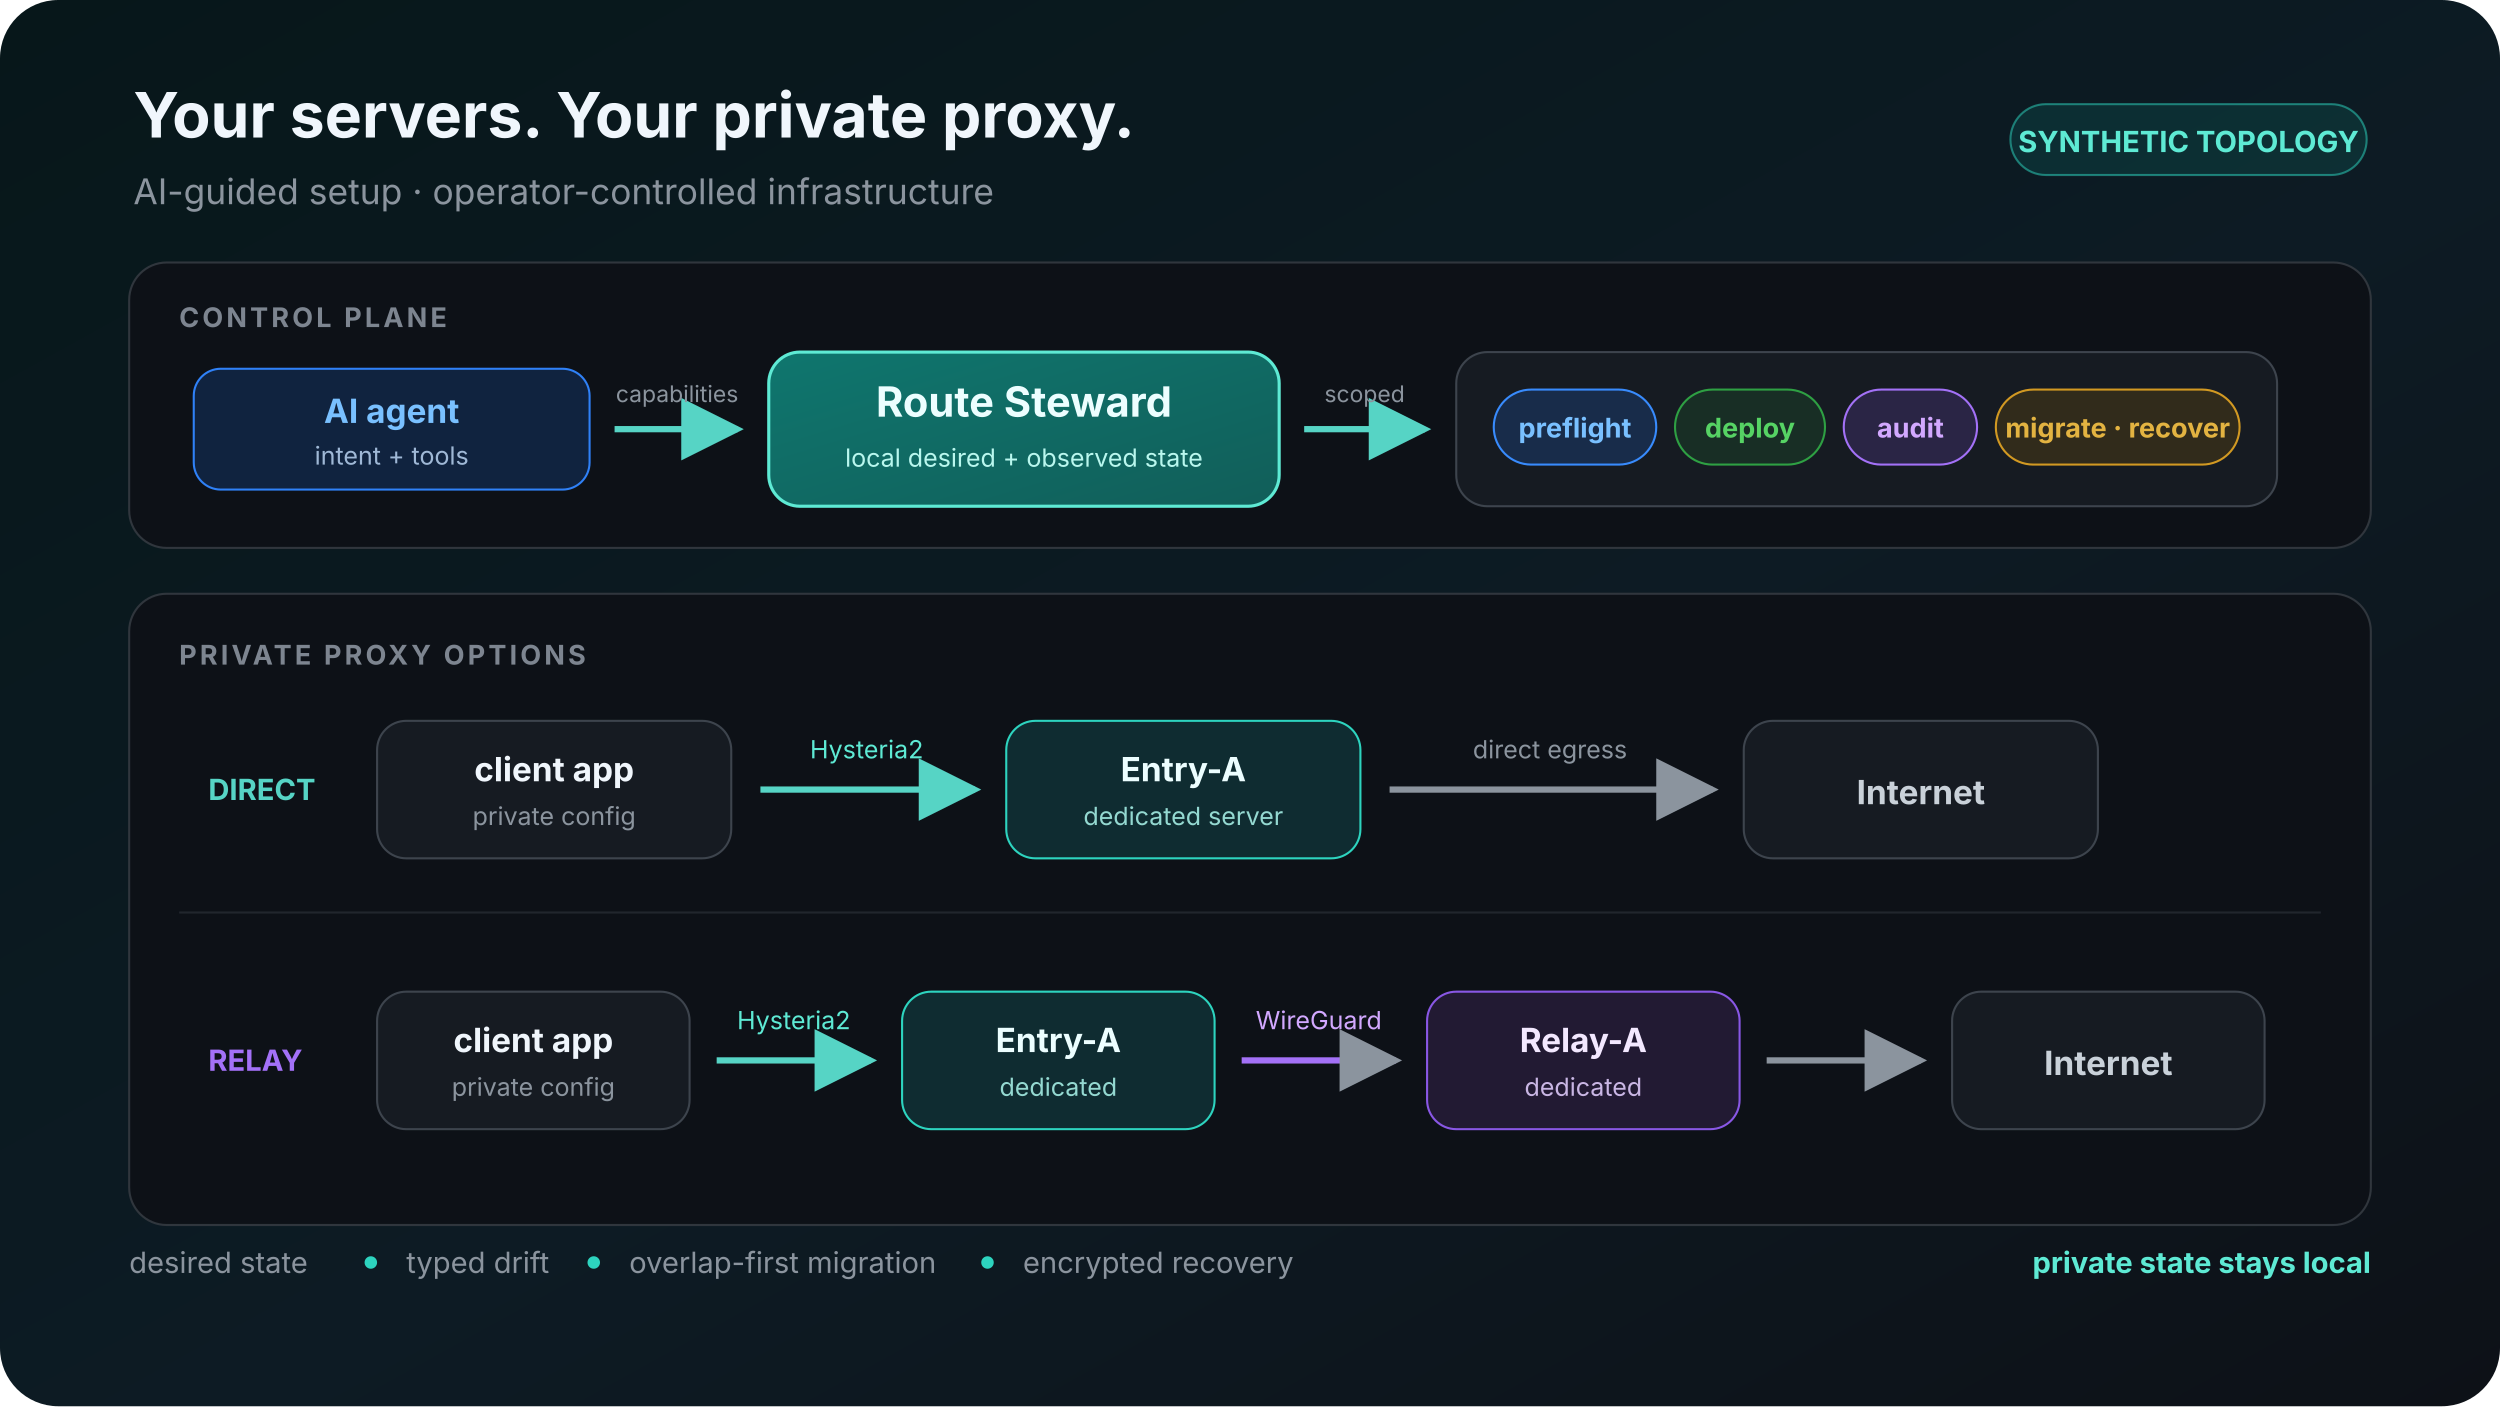
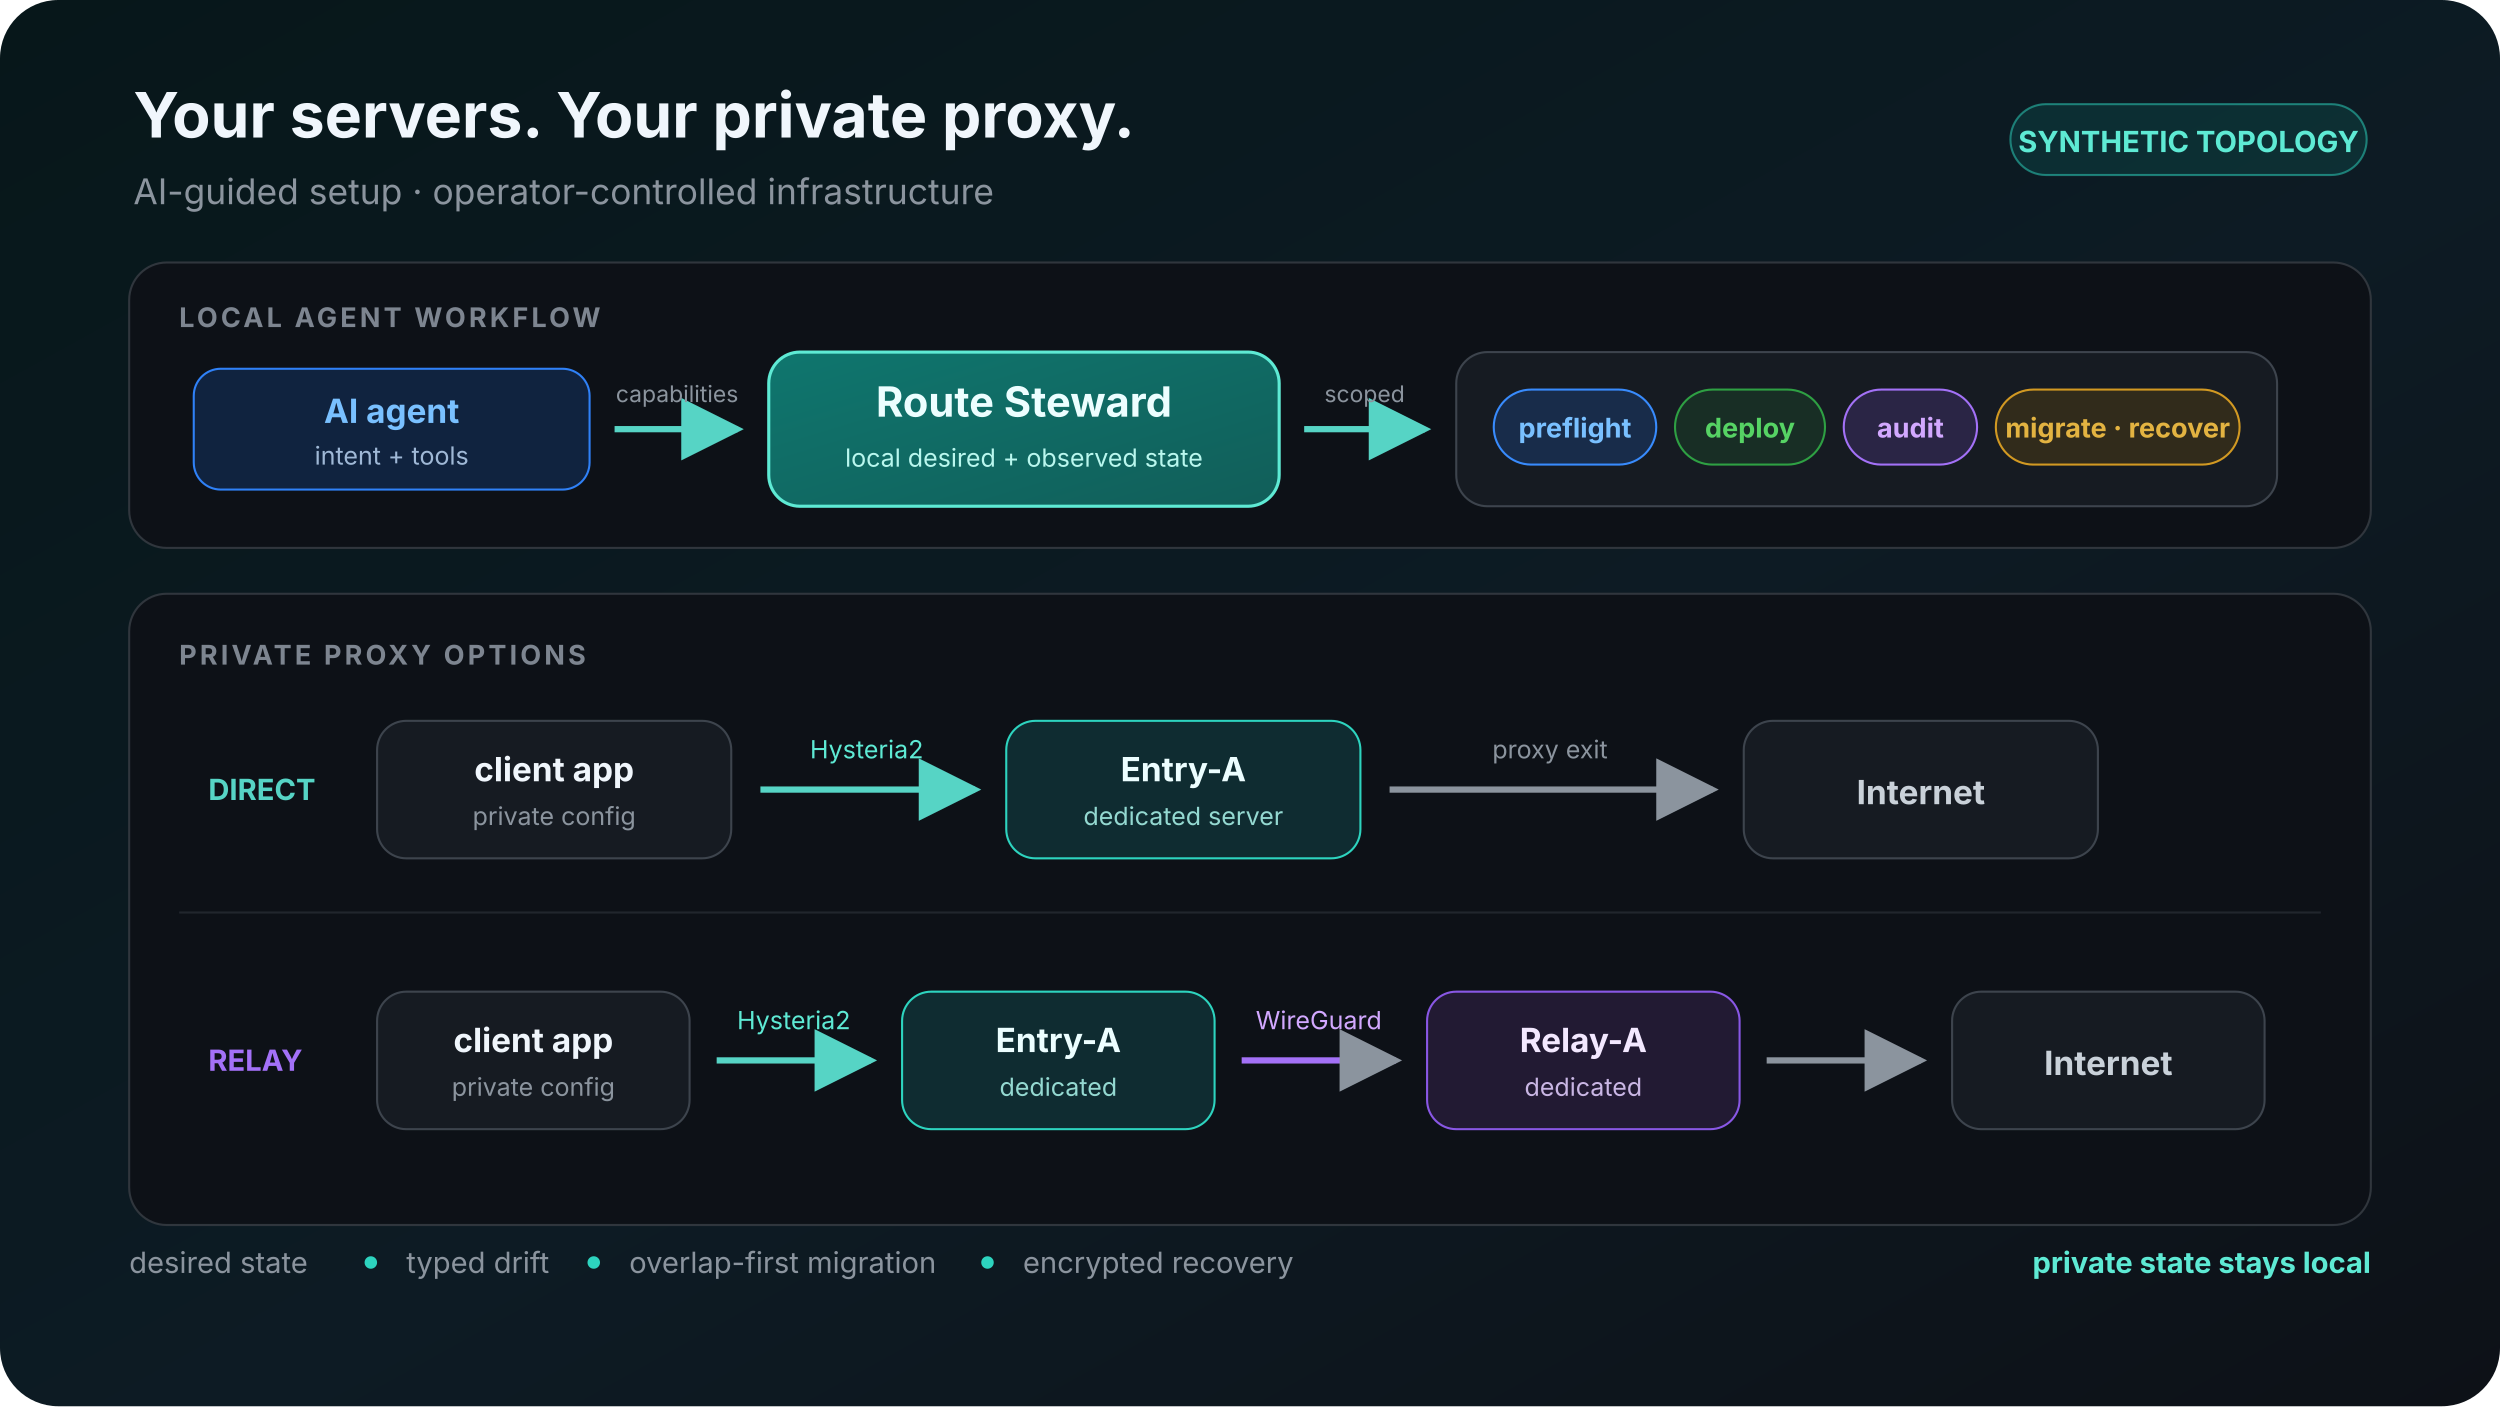
<svg xmlns="http://www.w3.org/2000/svg" width="1200" height="675" viewBox="0 0 1200 675" role="img" aria-labelledby="title desc">
  <defs>
    <linearGradient id="background" x1="0" y1="0" x2="1" y2="1">
      <stop offset="0" stop-color="#07171a" />
      <stop offset="0.55" stop-color="#0d1b24" />
      <stop offset="1" stop-color="#0d1117" />
    </linearGradient>
    <linearGradient id="steward" x1="0" y1="0" x2="1" y2="1">
      <stop offset="0" stop-color="#0f766e" />
      <stop offset="1" stop-color="#115e59" />
    </linearGradient>
    <marker id="arrow" markerWidth="10" markerHeight="10" refX="9" refY="5" orient="auto" markerUnits="strokeWidth">
      <path d="M0,0 L10,5 L0,10 z" fill="#56d4c5" />
    </marker>
    <marker id="mutedArrow" markerWidth="10" markerHeight="10" refX="9" refY="5" orient="auto" markerUnits="strokeWidth">
      <path d="M0,0 L10,5 L0,10 z" fill="#8b949e" />
    </marker>
  </defs>
  <rect width="1200" height="675" rx="28" fill="url(#background)" />
  <g font-family="Inter, Segoe UI, Arial, sans-serif">
    <text x="64" y="66" fill="#f0f6fc" font-size="30" font-weight="700">Your servers. Your private proxy.</text>
    <text x="64" y="98" fill="#8b949e" font-size="17">AI-guided setup · operator-controlled infrastructure</text>
    <g transform="translate(965 50)">
      <rect width="171" height="34" rx="17" fill="#0f766e" fill-opacity="0.22" stroke="#2dd4bf" stroke-opacity="0.52" />
      <text x="85.5" y="23" text-anchor="middle" fill="#5eead4" font-size="14" font-weight="650">SYNTHETIC TOPOLOGY</text>
    </g>
    <rect x="62" y="126" width="1076" height="137" rx="18" fill="#0d1117" stroke="#30363d" />
-     <text x="86" y="157" fill="#7d8590" font-size="13" font-weight="700" letter-spacing="1.5">CONTROL PLANE</text>
+     <text x="86" y="157" fill="#7d8590" font-size="13" font-weight="700" letter-spacing="1.5">LOCAL AGENT WORKFLOW</text>
    <g transform="translate(93 177)">
      <rect width="190" height="58" rx="13" fill="#10233f" stroke="#2f81f7" />
      <text x="95" y="26" text-anchor="middle" fill="#79c0ff" font-size="16" font-weight="700">AI agent</text>
      <text x="95" y="46" text-anchor="middle" fill="#9fb8d6" font-size="12">intent + tools</text>
    </g>
    <line x1="295" y1="206" x2="354" y2="206" stroke="#56d4c5" stroke-width="3" marker-end="url(#arrow)" />
    <text x="325" y="193" text-anchor="middle" fill="#8b949e" font-size="11">capabilities</text>
    <g transform="translate(369 169)">
      <rect width="245" height="74" rx="15" fill="url(#steward)" stroke="#5eead4" stroke-width="1.5" />
      <text x="122.5" y="31" text-anchor="middle" fill="#ecfeff" font-size="20" font-weight="750">Route Steward</text>
      <text x="122.5" y="55" text-anchor="middle" fill="#b9f7ee" font-size="12">local desired + observed state</text>
    </g>
    <line x1="626" y1="206" x2="684" y2="206" stroke="#56d4c5" stroke-width="3" marker-end="url(#arrow)" />
    <text x="655" y="193" text-anchor="middle" fill="#8b949e" font-size="11">scoped</text>
    <g transform="translate(699 169)">
      <rect width="394" height="74" rx="15" fill="#161b22" stroke="#3d444d" />
      <g font-size="13" font-weight="650" text-anchor="middle">
        <rect x="18" y="18" width="78" height="36" rx="18" fill="#1f6feb" fill-opacity="0.20" stroke="#388bfd" />
        <text x="57" y="41" fill="#79c0ff">preflight</text>
        <rect x="105" y="18" width="72" height="36" rx="18" fill="#238636" fill-opacity="0.18" stroke="#2ea043" />
        <text x="141" y="41" fill="#56d364">deploy</text>
        <rect x="186" y="18" width="64" height="36" rx="18" fill="#8957e5" fill-opacity="0.18" stroke="#a371f7" />
        <text x="218" y="41" fill="#d2a8ff">audit</text>
        <rect x="259" y="18" width="117" height="36" rx="18" fill="#9e6a03" fill-opacity="0.20" stroke="#d29922" />
        <text x="317.5" y="41" fill="#e3b341">migrate · recover</text>
      </g>
    </g>
    <rect x="62" y="285" width="1076" height="303" rx="18" fill="#0d1117" stroke="#30363d" />
    <text x="86" y="319" fill="#7d8590" font-size="13" font-weight="700" letter-spacing="1.5">PRIVATE PROXY OPTIONS</text>
    <text x="100" y="384" fill="#56d4c5" font-size="14" font-weight="750">DIRECT</text>
    <g transform="translate(181 346)">
      <rect width="170" height="66" rx="14" fill="#161b22" stroke="#3d444d" />
      <text x="85" y="29" text-anchor="middle" fill="#f0f6fc" font-size="16" font-weight="700">client app</text>
      <text x="85" y="50" text-anchor="middle" fill="#8b949e" font-size="12">private config</text>
    </g>
    <line x1="365" y1="379" x2="468" y2="379" stroke="#56d4c5" stroke-width="3" marker-end="url(#arrow)" />
    <text x="416" y="364" text-anchor="middle" fill="#5eead4" font-size="12">Hysteria2</text>
    <g transform="translate(483 346)">
      <rect width="170" height="66" rx="14" fill="#0f2c31" stroke="#2dd4bf" />
      <text x="85" y="29" text-anchor="middle" fill="#ecfeff" font-size="16" font-weight="700">Entry-A</text>
      <text x="85" y="50" text-anchor="middle" fill="#94d9d1" font-size="12">dedicated server</text>
    </g>
    <line x1="667" y1="379" x2="822" y2="379" stroke="#8b949e" stroke-width="3" marker-end="url(#mutedArrow)" />
-     <text x="744" y="364" text-anchor="middle" fill="#8b949e" font-size="12">direct egress</text>
+     <text x="744" y="364" text-anchor="middle" fill="#8b949e" font-size="12">proxy exit</text>
    <g transform="translate(837 346)">
      <rect width="170" height="66" rx="14" fill="#161b22" stroke="#3d444d" />
      <text x="85" y="40" text-anchor="middle" fill="#c9d1d9" font-size="16" font-weight="700">Internet</text>
    </g>
    <line x1="86" y1="438" x2="1114" y2="438" stroke="#21262d" />
    <text x="100" y="514" fill="#a371f7" font-size="14" font-weight="750">RELAY</text>
    <g transform="translate(181 476)">
      <rect width="150" height="66" rx="14" fill="#161b22" stroke="#3d444d" />
      <text x="75" y="29" text-anchor="middle" fill="#f0f6fc" font-size="16" font-weight="700">client app</text>
      <text x="75" y="50" text-anchor="middle" fill="#8b949e" font-size="12">private config</text>
    </g>
    <line x1="344" y1="509" x2="418" y2="509" stroke="#56d4c5" stroke-width="3" marker-end="url(#arrow)" />
    <text x="381" y="494" text-anchor="middle" fill="#5eead4" font-size="12">Hysteria2</text>
    <g transform="translate(433 476)">
      <rect width="150" height="66" rx="14" fill="#0f2c31" stroke="#2dd4bf" />
      <text x="75" y="29" text-anchor="middle" fill="#ecfeff" font-size="16" font-weight="700">Entry-A</text>
      <text x="75" y="50" text-anchor="middle" fill="#94d9d1" font-size="12">dedicated</text>
    </g>
    <line x1="596" y1="509" x2="670" y2="509" stroke="#a371f7" stroke-width="3" marker-end="url(#mutedArrow)" />
    <text x="633" y="494" text-anchor="middle" fill="#d2a8ff" font-size="12">WireGuard</text>
    <g transform="translate(685 476)">
      <rect width="150" height="66" rx="14" fill="#221a33" stroke="#8957e5" />
      <text x="75" y="29" text-anchor="middle" fill="#f3e8ff" font-size="16" font-weight="700">Relay-A</text>
      <text x="75" y="50" text-anchor="middle" fill="#c9b6e4" font-size="12">dedicated</text>
    </g>
    <line x1="848" y1="509" x2="922" y2="509" stroke="#8b949e" stroke-width="3" marker-end="url(#mutedArrow)" />
    <g transform="translate(937 476)">
      <rect width="150" height="66" rx="14" fill="#161b22" stroke="#3d444d" />
      <text x="75" y="40" text-anchor="middle" fill="#c9d1d9" font-size="16" font-weight="700">Internet</text>
    </g>
    <g transform="translate(62 611)" fill="#8b949e" font-size="14">
      <text x="0" y="0">desired state</text>
      <circle cx="116" cy="-5" r="3" fill="#2dd4bf" />
      <text x="133" y="0">typed drift</text>
      <circle cx="223" cy="-5" r="3" fill="#2dd4bf" />
      <text x="240" y="0">overlap-first migration</text>
      <circle cx="412" cy="-5" r="3" fill="#2dd4bf" />
      <text x="429" y="0">encrypted recovery</text>
      <text x="1076" y="0" text-anchor="end" fill="#5eead4" font-weight="650">private state stays local</text>
    </g>
  </g>
</svg>
